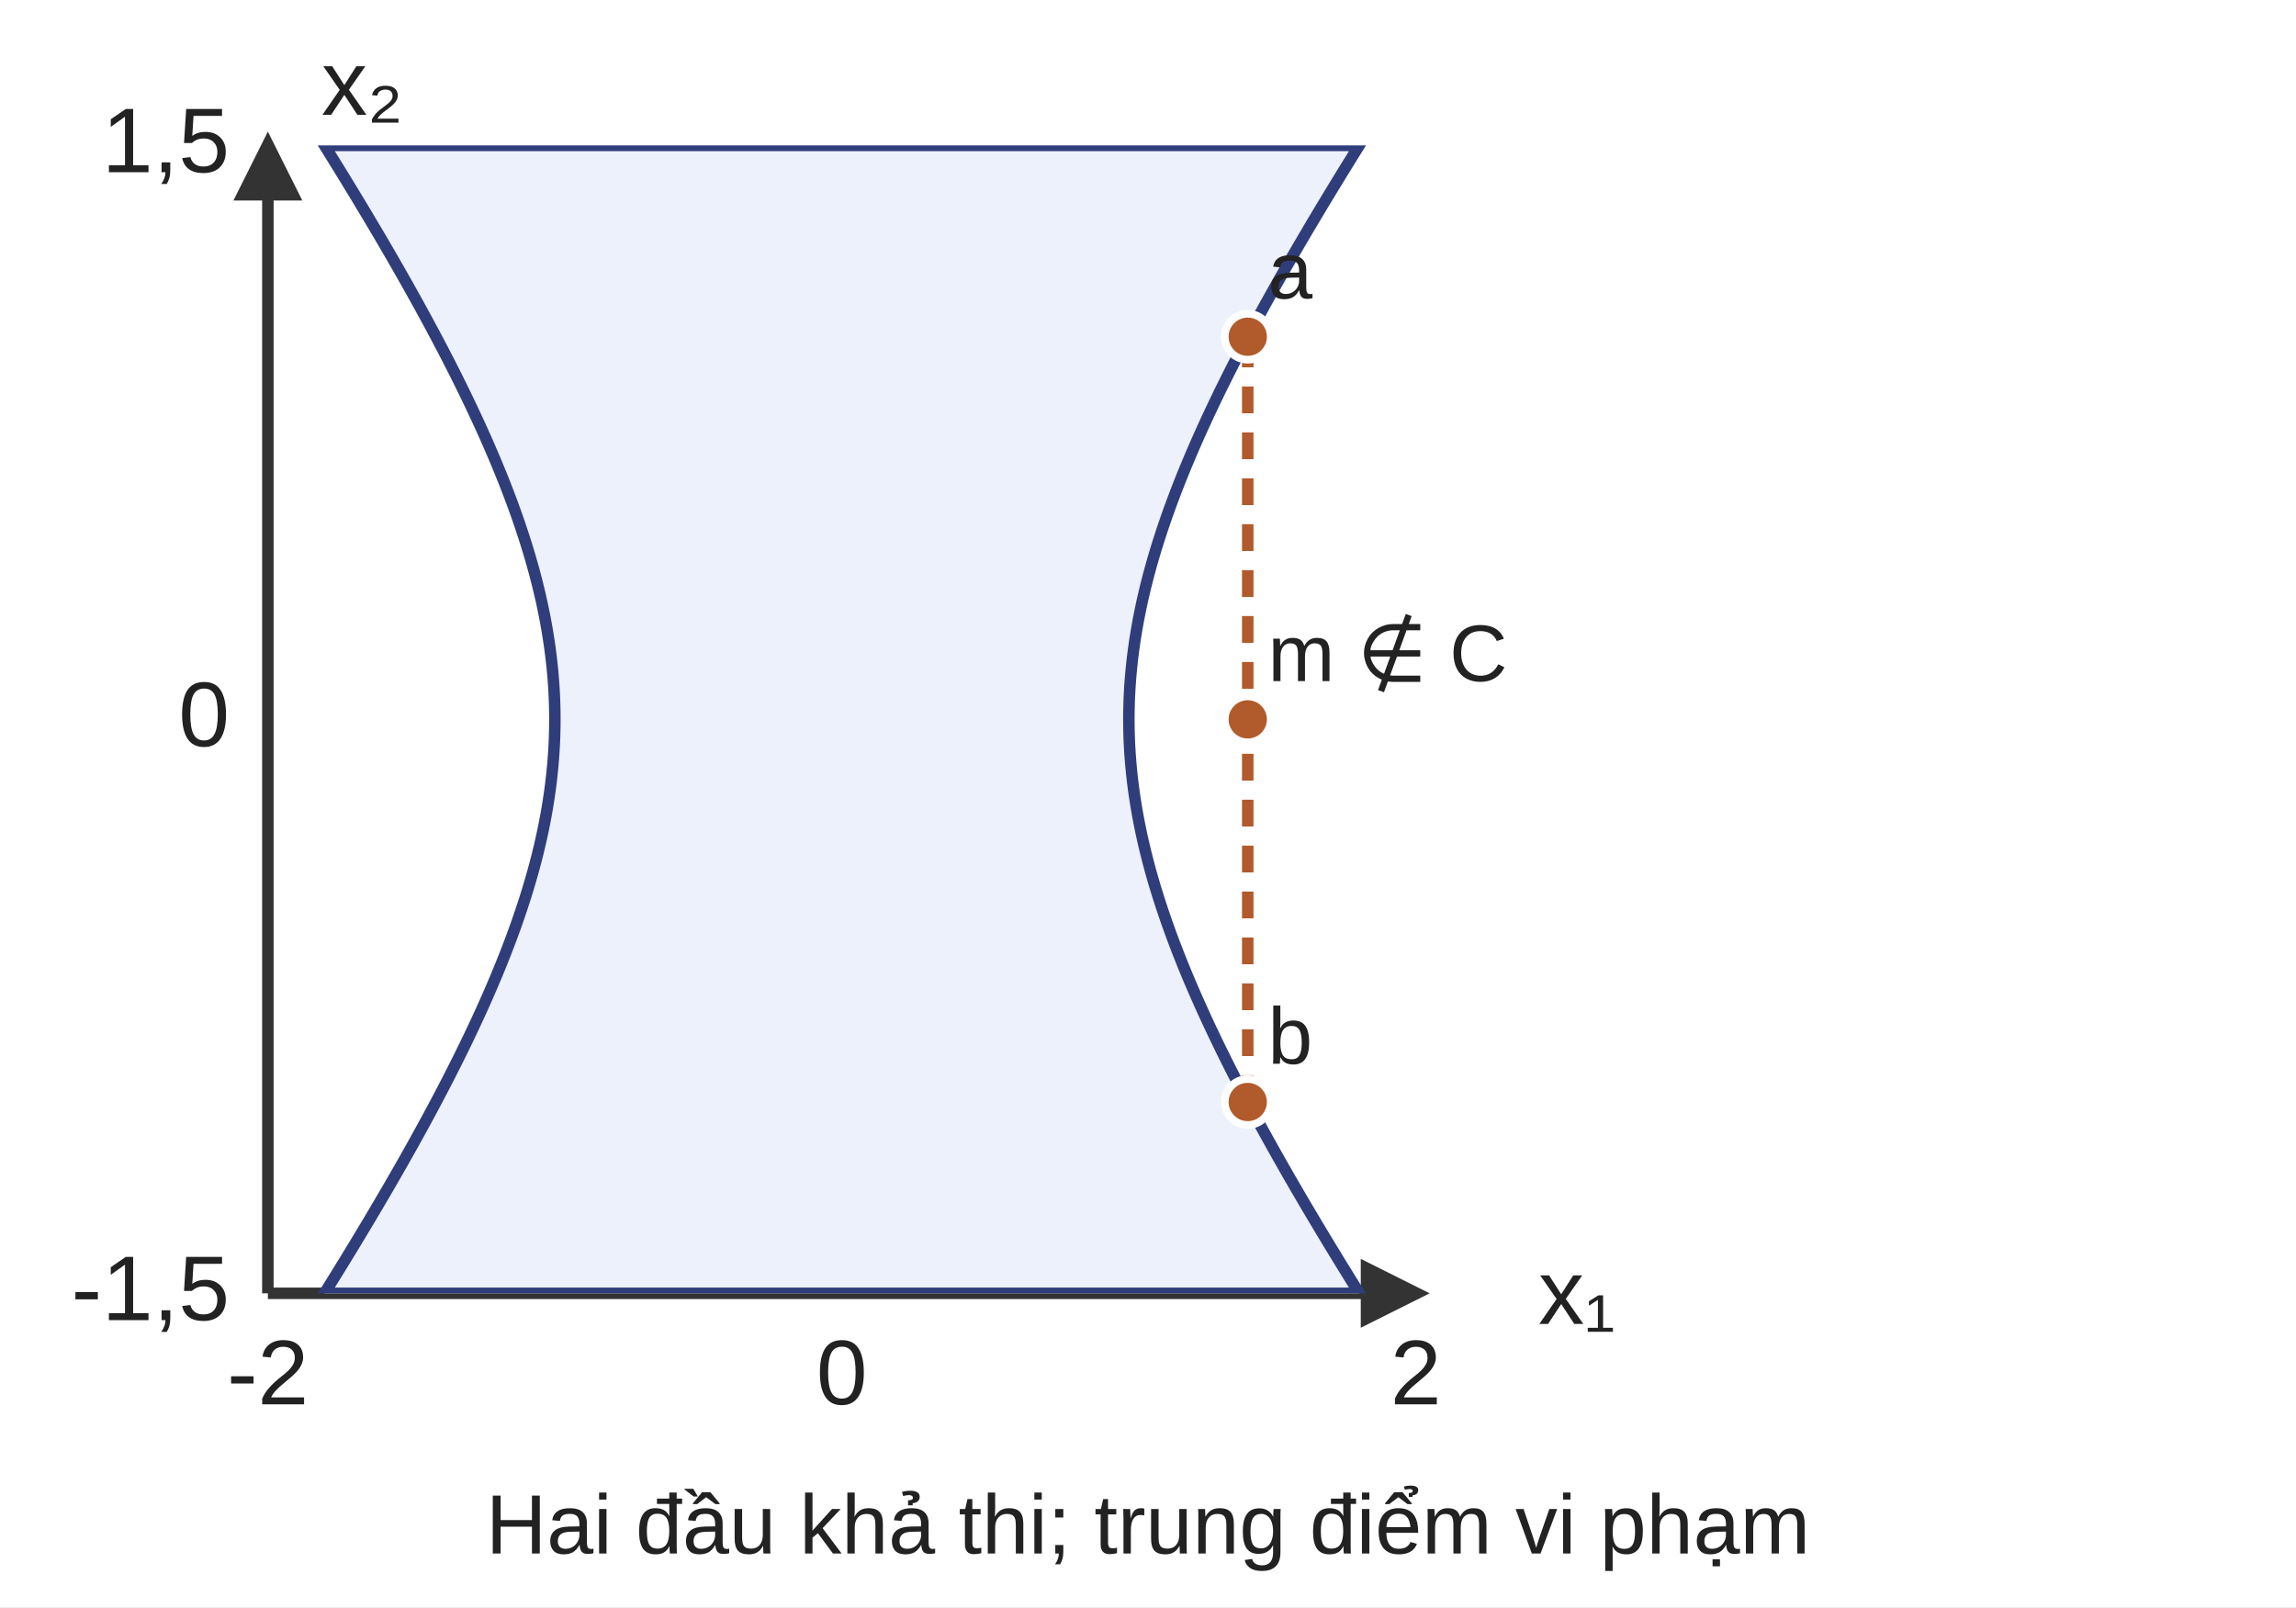
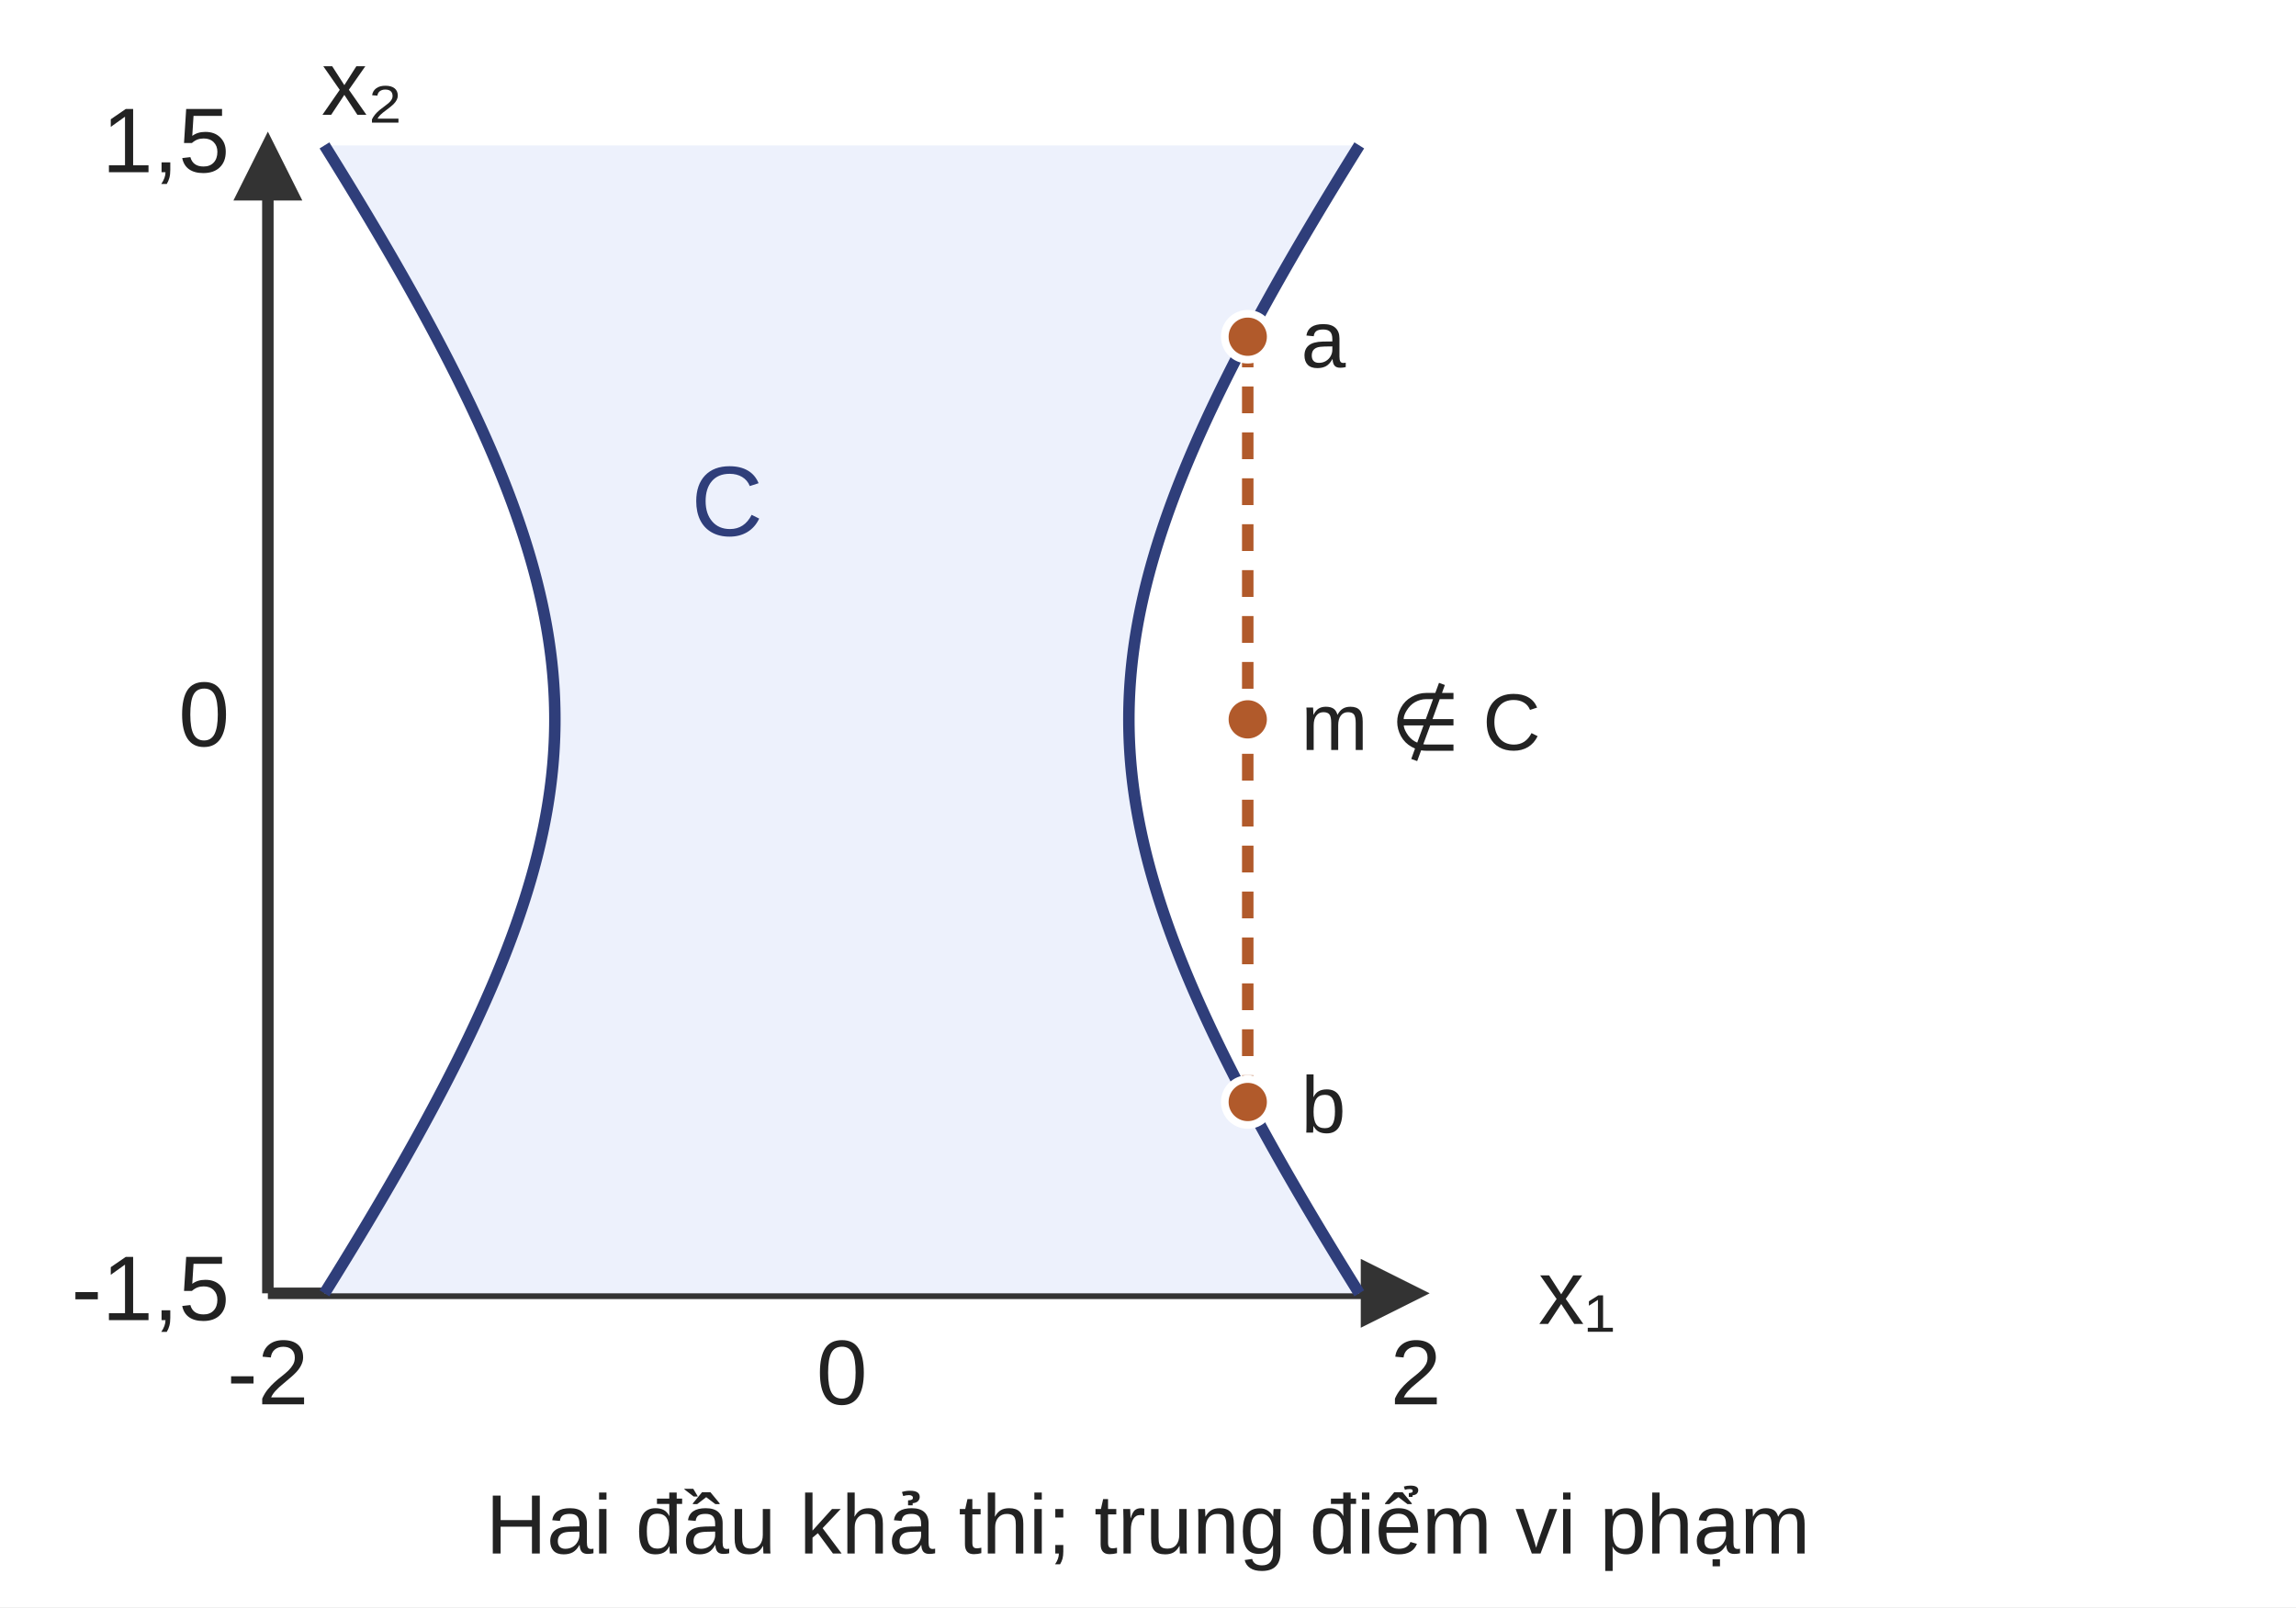
- <svg xmlns="http://www.w3.org/2000/svg" viewBox="0 0 600 420" role="img" aria-labelledby="title">
+ <svg xmlns="http://www.w3.org/2000/svg" viewBox="0 0 600 420" role="img" aria-labelledby="title desc">
  <rect width="600" height="420" fill="#fff" />
  <defs>
    <clipPath id="plot">
      <rect x="70" y="38" width="300" height="300" />
    </clipPath>
    <marker id="arrow" viewBox="0 0 10 10" refX="8" refY="5" markerWidth="6" markerHeight="6" orient="auto">
      <path d="M0,0 L10,5 L0,10" fill="#333" />
    </marker>
  </defs>
  <g font-family="Arial,sans-serif" font-size="24" fill="#222">
    <line x1="70.0" y1="338.0" x2="370.0" y2="338.0" stroke="#333" stroke-width="3" stroke-dasharray="" marker-end="url(#arrow)" />
    <line x1="70.0" y1="338.0" x2="70.0" y2="38.0" stroke="#333" stroke-width="3" stroke-dasharray="" marker-end="url(#arrow)" />
    <text x="402.00" y="346.00" text-anchor="start" fill="#222" font-size="24">x₁</text>
    <text x="84.00" y="30.00" text-anchor="start" fill="#222" font-size="24">x₂</text>
    <text x="70.00" y="367.00" text-anchor="middle" fill="#222" font-size="24">-2</text>
    <text x="220.00" y="367.00" text-anchor="middle" fill="#222" font-size="24">0</text>
    <text x="370.00" y="367.00" text-anchor="middle" fill="#222" font-size="24">2</text>
    <text x="60.00" y="345.00" text-anchor="end" fill="#222" font-size="24">-1,5</text>
    <text x="60.00" y="195.00" text-anchor="end" fill="#222" font-size="24">0</text>
    <text x="60.00" y="45.00" text-anchor="end" fill="#222" font-size="24">1,5</text>
-     <path d="M84.792,338.000 L85.726,336.500 L86.658,335.000 L87.587,333.500 L88.512,332.000 L89.435,330.500 L90.354,329.000 L91.270,327.500 L92.183,326.000 L93.092,324.500 L93.998,323.000 L94.900,321.500 L95.799,320.000 L96.693,318.500 L97.584,317.000 L98.472,315.500 L99.355,314.000 L100.234,312.500 L101.109,311.000 L101.980,309.500 L102.846,308.000 L103.708,306.500 L104.566,305.000 L105.419,303.500 L106.267,302.000 L107.110,300.500 L107.948,299.000 L108.782,297.500 L109.610,296.000 L110.433,294.500 L111.250,293.000 L112.062,291.500 L112.868,290.000 L113.668,288.500 L114.463,287.000 L115.251,285.500 L116.034,284.000 L116.810,282.500 L117.579,281.000 L118.342,279.500 L119.098,278.000 L119.847,276.500 L120.589,275.000 L121.324,273.500 L122.051,272.000 L122.771,270.500 L123.483,269.000 L124.187,267.500 L124.883,266.000 L125.571,264.500 L126.250,263.000 L126.921,261.500 L127.582,260.000 L128.235,258.500 L128.879,257.000 L129.513,255.500 L130.138,254.000 L130.752,252.500 L131.357,251.000 L131.952,249.500 L132.536,248.000 L133.109,246.500 L133.672,245.000 L134.223,243.500 L134.764,242.000 L135.292,240.500 L135.809,239.000 L136.314,237.500 L136.807,236.000 L137.288,234.500 L137.756,233.000 L138.211,231.500 L138.654,230.000 L139.083,228.500 L139.498,227.000 L139.900,225.500 L140.288,224.000 L140.662,222.500 L141.022,221.000 L141.367,219.500 L141.698,218.000 L142.014,216.500 L142.314,215.000 L142.600,213.500 L142.870,212.000 L143.125,210.500 L143.364,209.000 L143.587,207.500 L143.795,206.000 L143.986,204.500 L144.161,203.000 L144.320,201.500 L144.462,200.000 L144.588,198.500 L144.697,197.000 L144.789,195.500 L144.865,194.000 L144.924,192.500 L144.966,191.000 L144.992,189.500 L145.000,188.000 L144.992,186.500 L144.966,185.000 L144.924,183.500 L144.865,182.000 L144.789,180.500 L144.697,179.000 L144.588,177.500 L144.462,176.000 L144.320,174.500 L144.161,173.000 L143.986,171.500 L143.795,170.000 L143.587,168.500 L143.364,167.000 L143.125,165.500 L142.870,164.000 L142.600,162.500 L142.314,161.000 L142.014,159.500 L141.698,158.000 L141.367,156.500 L141.022,155.000 L140.662,153.500 L140.288,152.000 L139.900,150.500 L139.498,149.000 L139.083,147.500 L138.654,146.000 L138.211,144.500 L137.756,143.000 L137.288,141.500 L136.807,140.000 L136.314,138.500 L135.809,137.000 L135.292,135.500 L134.764,134.000 L134.223,132.500 L133.672,131.000 L133.109,129.500 L132.536,128.000 L131.952,126.500 L131.357,125.000 L130.752,123.500 L130.138,122.000 L129.513,120.500 L128.879,119.000 L128.235,117.500 L127.582,116.000 L126.921,114.500 L126.250,113.000 L125.571,111.500 L124.883,110.000 L124.187,108.500 L123.483,107.000 L122.771,105.500 L122.051,104.000 L121.324,102.500 L120.589,101.000 L119.847,99.500 L119.098,98.000 L118.342,96.500 L117.579,95.000 L116.810,93.500 L116.034,92.000 L115.251,90.500 L114.463,89.000 L113.668,87.500 L112.868,86.000 L112.062,84.500 L111.250,83.000 L110.433,81.500 L109.610,80.000 L108.782,78.500 L107.948,77.000 L107.110,75.500 L106.267,74.000 L105.419,72.500 L104.566,71.000 L103.708,69.500 L102.846,68.000 L101.980,66.500 L101.109,65.000 L100.234,63.500 L99.355,62.000 L98.472,60.500 L97.584,59.000 L96.693,57.500 L95.799,56.000 L94.900,54.500 L93.998,53.000 L93.092,51.500 L92.183,50.000 L91.270,48.500 L90.354,47.000 L89.435,45.500 L88.512,44.000 L87.587,42.500 L86.658,41.000 L85.726,39.500 L84.792,38.000 L355.208,38.000 L354.274,39.500 L353.342,41.000 L352.413,42.500 L351.488,44.000 L350.565,45.500 L349.646,47.000 L348.730,48.500 L347.817,50.000 L346.908,51.500 L346.002,53.000 L345.100,54.500 L344.201,56.000 L343.307,57.500 L342.416,59.000 L341.528,60.500 L340.645,62.000 L339.766,63.500 L338.891,65.000 L338.020,66.500 L337.154,68.000 L336.292,69.500 L335.434,71.000 L334.581,72.500 L333.733,74.000 L332.890,75.500 L332.052,77.000 L331.218,78.500 L330.390,80.000 L329.567,81.500 L328.750,83.000 L327.938,84.500 L327.132,86.000 L326.332,87.500 L325.537,89.000 L324.749,90.500 L323.966,92.000 L323.190,93.500 L322.421,95.000 L321.658,96.500 L320.902,98.000 L320.153,99.500 L319.411,101.000 L318.676,102.500 L317.949,104.000 L317.229,105.500 L316.517,107.000 L315.813,108.500 L315.117,110.000 L314.429,111.500 L313.750,113.000 L313.079,114.500 L312.418,116.000 L311.765,117.500 L311.121,119.000 L310.487,120.500 L309.862,122.000 L309.248,123.500 L308.643,125.000 L308.048,126.500 L307.464,128.000 L306.891,129.500 L306.328,131.000 L305.777,132.500 L305.236,134.000 L304.708,135.500 L304.191,137.000 L303.686,138.500 L303.193,140.000 L302.712,141.500 L302.244,143.000 L301.789,144.500 L301.346,146.000 L300.917,147.500 L300.502,149.000 L300.100,150.500 L299.712,152.000 L299.338,153.500 L298.978,155.000 L298.633,156.500 L298.302,158.000 L297.986,159.500 L297.686,161.000 L297.400,162.500 L297.130,164.000 L296.875,165.500 L296.636,167.000 L296.413,168.500 L296.205,170.000 L296.014,171.500 L295.839,173.000 L295.680,174.500 L295.538,176.000 L295.412,177.500 L295.303,179.000 L295.211,180.500 L295.135,182.000 L295.076,183.500 L295.034,185.000 L295.008,186.500 L295.000,188.000 L295.008,189.500 L295.034,191.000 L295.076,192.500 L295.135,194.000 L295.211,195.500 L295.303,197.000 L295.412,198.500 L295.538,200.000 L295.680,201.500 L295.839,203.000 L296.014,204.500 L296.205,206.000 L296.413,207.500 L296.636,209.000 L296.875,210.500 L297.130,212.000 L297.400,213.500 L297.686,215.000 L297.986,216.500 L298.302,218.000 L298.633,219.500 L298.978,221.000 L299.338,222.500 L299.712,224.000 L300.100,225.500 L300.502,227.000 L300.917,228.500 L301.346,230.000 L301.789,231.500 L302.244,233.000 L302.712,234.500 L303.193,236.000 L303.686,237.500 L304.191,239.000 L304.708,240.500 L305.236,242.000 L305.777,243.500 L306.328,245.000 L306.891,246.500 L307.464,248.000 L308.048,249.500 L308.643,251.000 L309.248,252.500 L309.862,254.000 L310.487,255.500 L311.121,257.000 L311.765,258.500 L312.418,260.000 L313.079,261.500 L313.750,263.000 L314.429,264.500 L315.117,266.000 L315.813,267.500 L316.517,269.000 L317.229,270.500 L317.949,272.000 L318.676,273.500 L319.411,275.000 L320.153,276.500 L320.902,278.000 L321.658,279.500 L322.421,281.000 L323.190,282.500 L323.966,284.000 L324.749,285.500 L325.537,287.000 L326.332,288.500 L327.132,290.000 L327.938,291.500 L328.750,293.000 L329.567,294.500 L330.390,296.000 L331.218,297.500 L332.052,299.000 L332.890,300.500 L333.733,302.000 L334.581,303.500 L335.434,305.000 L336.292,306.500 L337.154,308.000 L338.020,309.500 L338.891,311.000 L339.766,312.500 L340.645,314.000 L341.528,315.500 L342.416,317.000 L343.307,318.500 L344.201,320.000 L345.100,321.500 L346.002,323.000 L346.908,324.500 L347.817,326.000 L348.730,327.500 L349.646,329.000 L350.565,330.500 L351.488,332.000 L352.413,333.500 L353.342,335.000 L354.274,336.500 L355.208,338.000 Z" fill="#edf1fc" stroke="#2f3e7a" stroke-width="3" stroke-dasharray="" clip-path="url(#plot)" />
+     <path d="M84.792,338.000 L85.726,336.500 L86.658,335.000 L87.587,333.500 L88.512,332.000 L89.435,330.500 L90.354,329.000 L91.270,327.500 L92.183,326.000 L93.092,324.500 L93.998,323.000 L94.900,321.500 L95.799,320.000 L96.693,318.500 L97.584,317.000 L98.472,315.500 L99.355,314.000 L100.234,312.500 L101.109,311.000 L101.980,309.500 L102.846,308.000 L103.708,306.500 L104.566,305.000 L105.419,303.500 L106.267,302.000 L107.110,300.500 L107.948,299.000 L108.782,297.500 L109.610,296.000 L110.433,294.500 L111.250,293.000 L112.062,291.500 L112.868,290.000 L113.668,288.500 L114.463,287.000 L115.251,285.500 L116.034,284.000 L116.810,282.500 L117.579,281.000 L118.342,279.500 L119.098,278.000 L119.847,276.500 L120.589,275.000 L121.324,273.500 L122.051,272.000 L122.771,270.500 L123.483,269.000 L124.187,267.500 L124.883,266.000 L125.571,264.500 L126.250,263.000 L126.921,261.500 L127.582,260.000 L128.235,258.500 L128.879,257.000 L129.513,255.500 L130.138,254.000 L130.752,252.500 L131.357,251.000 L131.952,249.500 L132.536,248.000 L133.109,246.500 L133.672,245.000 L134.223,243.500 L134.764,242.000 L135.292,240.500 L135.809,239.000 L136.314,237.500 L136.807,236.000 L137.288,234.500 L137.756,233.000 L138.211,231.500 L138.654,230.000 L139.083,228.500 L139.498,227.000 L139.900,225.500 L140.288,224.000 L140.662,222.500 L141.022,221.000 L141.367,219.500 L141.698,218.000 L142.014,216.500 L142.314,215.000 L142.600,213.500 L142.870,212.000 L143.125,210.500 L143.364,209.000 L143.587,207.500 L143.795,206.000 L143.986,204.500 L144.161,203.000 L144.320,201.500 L144.462,200.000 L144.588,198.500 L144.697,197.000 L144.789,195.500 L144.865,194.000 L144.924,192.500 L144.966,191.000 L144.992,189.500 L145.000,188.000 L144.992,186.500 L144.966,185.000 L144.924,183.500 L144.865,182.000 L144.789,180.500 L144.697,179.000 L144.588,177.500 L144.462,176.000 L144.320,174.500 L144.161,173.000 L143.986,171.500 L143.795,170.000 L143.587,168.500 L143.364,167.000 L143.125,165.500 L142.870,164.000 L142.600,162.500 L142.314,161.000 L142.014,159.500 L141.698,158.000 L141.367,156.500 L141.022,155.000 L140.662,153.500 L140.288,152.000 L139.900,150.500 L139.498,149.000 L139.083,147.500 L138.654,146.000 L138.211,144.500 L137.756,143.000 L137.288,141.500 L136.807,140.000 L136.314,138.500 L135.809,137.000 L135.292,135.500 L134.764,134.000 L134.223,132.500 L133.672,131.000 L133.109,129.500 L132.536,128.000 L131.952,126.500 L131.357,125.000 L130.752,123.500 L130.138,122.000 L129.513,120.500 L128.879,119.000 L128.235,117.500 L127.582,116.000 L126.921,114.500 L126.250,113.000 L125.571,111.500 L124.883,110.000 L124.187,108.500 L123.483,107.000 L122.771,105.500 L122.051,104.000 L121.324,102.500 L120.589,101.000 L119.847,99.500 L119.098,98.000 L118.342,96.500 L117.579,95.000 L116.810,93.500 L116.034,92.000 L115.251,90.500 L114.463,89.000 L113.668,87.500 L112.868,86.000 L112.062,84.500 L111.250,83.000 L110.433,81.500 L109.610,80.000 L108.782,78.500 L107.948,77.000 L107.110,75.500 L106.267,74.000 L105.419,72.500 L104.566,71.000 L103.708,69.500 L102.846,68.000 L101.980,66.500 L101.109,65.000 L100.234,63.500 L99.355,62.000 L98.472,60.500 L97.584,59.000 L96.693,57.500 L95.799,56.000 L94.900,54.500 L93.998,53.000 L93.092,51.500 L92.183,50.000 L91.270,48.500 L90.354,47.000 L89.435,45.500 L88.512,44.000 L87.587,42.500 L86.658,41.000 L85.726,39.500 L84.792,38.000 L355.208,38.000 L354.274,39.500 L353.342,41.000 L352.413,42.500 L351.488,44.000 L350.565,45.500 L349.646,47.000 L348.730,48.500 L347.817,50.000 L346.908,51.500 L346.002,53.000 L345.100,54.500 L344.201,56.000 L343.307,57.500 L342.416,59.000 L341.528,60.500 L340.645,62.000 L339.766,63.500 L338.891,65.000 L338.020,66.500 L337.154,68.000 L336.292,69.500 L335.434,71.000 L334.581,72.500 L333.733,74.000 L332.890,75.500 L332.052,77.000 L331.218,78.500 L330.390,80.000 L329.567,81.500 L328.750,83.000 L327.938,84.500 L327.132,86.000 L326.332,87.500 L325.537,89.000 L324.749,90.500 L323.966,92.000 L323.190,93.500 L322.421,95.000 L321.658,96.500 L320.902,98.000 L320.153,99.500 L319.411,101.000 L318.676,102.500 L317.949,104.000 L317.229,105.500 L316.517,107.000 L315.813,108.500 L315.117,110.000 L314.429,111.500 L313.750,113.000 L313.079,114.500 L312.418,116.000 L311.765,117.500 L311.121,119.000 L310.487,120.500 L309.862,122.000 L309.248,123.500 L308.643,125.000 L308.048,126.500 L307.464,128.000 L306.891,129.500 L306.328,131.000 L305.777,132.500 L305.236,134.000 L304.708,135.500 L304.191,137.000 L303.686,138.500 L303.193,140.000 L302.712,141.500 L302.244,143.000 L301.789,144.500 L301.346,146.000 L300.917,147.500 L300.502,149.000 L300.100,150.500 L299.712,152.000 L299.338,153.500 L298.978,155.000 L298.633,156.500 L298.302,158.000 L297.986,159.500 L297.686,161.000 L297.400,162.500 L297.130,164.000 L296.875,165.500 L296.636,167.000 L296.413,168.500 L296.205,170.000 L296.014,171.500 L295.839,173.000 L295.680,174.500 L295.538,176.000 L295.412,177.500 L295.303,179.000 L295.211,180.500 L295.135,182.000 L295.076,183.500 L295.034,185.000 L295.008,186.500 L295.000,188.000 L295.008,189.500 L295.034,191.000 L295.076,192.500 L295.135,194.000 L295.211,195.500 L295.303,197.000 L295.412,198.500 L295.538,200.000 L295.680,201.500 L295.839,203.000 L296.014,204.500 L296.205,206.000 L296.413,207.500 L296.636,209.000 L296.875,210.500 L297.130,212.000 L297.400,213.500 L297.686,215.000 L297.986,216.500 L298.302,218.000 L298.633,219.500 L298.978,221.000 L299.338,222.500 L299.712,224.000 L300.100,225.500 L300.502,227.000 L300.917,228.500 L301.346,230.000 L301.789,231.500 L302.244,233.000 L302.712,234.500 L303.193,236.000 L303.686,237.500 L304.191,239.000 L304.708,240.500 L305.236,242.000 L305.777,243.500 L306.328,245.000 L306.891,246.500 L307.464,248.000 L308.048,249.500 L308.643,251.000 L309.248,252.500 L309.862,254.000 L310.487,255.500 L311.121,257.000 L311.765,258.500 L312.418,260.000 L313.079,261.500 L313.750,263.000 L314.429,264.500 L315.117,266.000 L315.813,267.500 L316.517,269.000 L317.229,270.500 L317.949,272.000 L318.676,273.500 L319.411,275.000 L320.153,276.500 L320.902,278.000 L321.658,279.500 L322.421,281.000 L323.190,282.500 L323.966,284.000 L324.749,285.500 L325.537,287.000 L326.332,288.500 L327.132,290.000 L327.938,291.500 L328.750,293.000 L329.567,294.500 L330.390,296.000 L331.218,297.500 L332.052,299.000 L332.890,300.500 L333.733,302.000 L334.581,303.500 L335.434,305.000 L336.292,306.500 L337.154,308.000 L338.020,309.500 L338.891,311.000 L339.766,312.500 L340.645,314.000 L341.528,315.500 L342.416,317.000 L343.307,318.500 L344.201,320.000 L345.100,321.500 L346.002,323.000 L346.908,324.500 L347.817,326.000 L348.730,327.500 L349.646,329.000 L350.565,330.500 L351.488,332.000 L352.413,333.500 L353.342,335.000 L354.274,336.500 L355.208,338.000 Z" fill="#edf1fc" stroke="none" clip-path="url(#plot)" />
+     <path d="M84.792,338.000 L85.726,336.500 L86.658,335.000 L87.587,333.500 L88.512,332.000 L89.435,330.500 L90.354,329.000 L91.270,327.500 L92.183,326.000 L93.092,324.500 L93.998,323.000 L94.900,321.500 L95.799,320.000 L96.693,318.500 L97.584,317.000 L98.472,315.500 L99.355,314.000 L100.234,312.500 L101.109,311.000 L101.980,309.500 L102.846,308.000 L103.708,306.500 L104.566,305.000 L105.419,303.500 L106.267,302.000 L107.110,300.500 L107.948,299.000 L108.782,297.500 L109.610,296.000 L110.433,294.500 L111.250,293.000 L112.062,291.500 L112.868,290.000 L113.668,288.500 L114.463,287.000 L115.251,285.500 L116.034,284.000 L116.810,282.500 L117.579,281.000 L118.342,279.500 L119.098,278.000 L119.847,276.500 L120.589,275.000 L121.324,273.500 L122.051,272.000 L122.771,270.500 L123.483,269.000 L124.187,267.500 L124.883,266.000 L125.571,264.500 L126.250,263.000 L126.921,261.500 L127.582,260.000 L128.235,258.500 L128.879,257.000 L129.513,255.500 L130.138,254.000 L130.752,252.500 L131.357,251.000 L131.952,249.500 L132.536,248.000 L133.109,246.500 L133.672,245.000 L134.223,243.500 L134.764,242.000 L135.292,240.500 L135.809,239.000 L136.314,237.500 L136.807,236.000 L137.288,234.500 L137.756,233.000 L138.211,231.500 L138.654,230.000 L139.083,228.500 L139.498,227.000 L139.900,225.500 L140.288,224.000 L140.662,222.500 L141.022,221.000 L141.367,219.500 L141.698,218.000 L142.014,216.500 L142.314,215.000 L142.600,213.500 L142.870,212.000 L143.125,210.500 L143.364,209.000 L143.587,207.500 L143.795,206.000 L143.986,204.500 L144.161,203.000 L144.320,201.500 L144.462,200.000 L144.588,198.500 L144.697,197.000 L144.789,195.500 L144.865,194.000 L144.924,192.500 L144.966,191.000 L144.992,189.500 L145.000,188.000 L144.992,186.500 L144.966,185.000 L144.924,183.500 L144.865,182.000 L144.789,180.500 L144.697,179.000 L144.588,177.500 L144.462,176.000 L144.320,174.500 L144.161,173.000 L143.986,171.500 L143.795,170.000 L143.587,168.500 L143.364,167.000 L143.125,165.500 L142.870,164.000 L142.600,162.500 L142.314,161.000 L142.014,159.500 L141.698,158.000 L141.367,156.500 L141.022,155.000 L140.662,153.500 L140.288,152.000 L139.900,150.500 L139.498,149.000 L139.083,147.500 L138.654,146.000 L138.211,144.500 L137.756,143.000 L137.288,141.500 L136.807,140.000 L136.314,138.500 L135.809,137.000 L135.292,135.500 L134.764,134.000 L134.223,132.500 L133.672,131.000 L133.109,129.500 L132.536,128.000 L131.952,126.500 L131.357,125.000 L130.752,123.500 L130.138,122.000 L129.513,120.500 L128.879,119.000 L128.235,117.500 L127.582,116.000 L126.921,114.500 L126.250,113.000 L125.571,111.500 L124.883,110.000 L124.187,108.500 L123.483,107.000 L122.771,105.500 L122.051,104.000 L121.324,102.500 L120.589,101.000 L119.847,99.500 L119.098,98.000 L118.342,96.500 L117.579,95.000 L116.810,93.500 L116.034,92.000 L115.251,90.500 L114.463,89.000 L113.668,87.500 L112.868,86.000 L112.062,84.500 L111.250,83.000 L110.433,81.500 L109.610,80.000 L108.782,78.500 L107.948,77.000 L107.110,75.500 L106.267,74.000 L105.419,72.500 L104.566,71.000 L103.708,69.500 L102.846,68.000 L101.980,66.500 L101.109,65.000 L100.234,63.500 L99.355,62.000 L98.472,60.500 L97.584,59.000 L96.693,57.500 L95.799,56.000 L94.900,54.500 L93.998,53.000 L93.092,51.500 L92.183,50.000 L91.270,48.500 L90.354,47.000 L89.435,45.500 L88.512,44.000 L87.587,42.500 L86.658,41.000 L85.726,39.500 L84.792,38.000" fill="none" stroke="#2f3e7a" stroke-width="3" />
+     <path d="M355.208,38.000 L354.274,39.500 L353.342,41.000 L352.413,42.500 L351.488,44.000 L350.565,45.500 L349.646,47.000 L348.730,48.500 L347.817,50.000 L346.908,51.500 L346.002,53.000 L345.100,54.500 L344.201,56.000 L343.307,57.500 L342.416,59.000 L341.528,60.500 L340.645,62.000 L339.766,63.500 L338.891,65.000 L338.020,66.500 L337.154,68.000 L336.292,69.500 L335.434,71.000 L334.581,72.500 L333.733,74.000 L332.890,75.500 L332.052,77.000 L331.218,78.500 L330.390,80.000 L329.567,81.500 L328.750,83.000 L327.938,84.500 L327.132,86.000 L326.332,87.500 L325.537,89.000 L324.749,90.500 L323.966,92.000 L323.190,93.500 L322.421,95.000 L321.658,96.500 L320.902,98.000 L320.153,99.500 L319.411,101.000 L318.676,102.500 L317.949,104.000 L317.229,105.500 L316.517,107.000 L315.813,108.500 L315.117,110.000 L314.429,111.500 L313.750,113.000 L313.079,114.500 L312.418,116.000 L311.765,117.500 L311.121,119.000 L310.487,120.500 L309.862,122.000 L309.248,123.500 L308.643,125.000 L308.048,126.500 L307.464,128.000 L306.891,129.500 L306.328,131.000 L305.777,132.500 L305.236,134.000 L304.708,135.500 L304.191,137.000 L303.686,138.500 L303.193,140.000 L302.712,141.500 L302.244,143.000 L301.789,144.500 L301.346,146.000 L300.917,147.500 L300.502,149.000 L300.100,150.500 L299.712,152.000 L299.338,153.500 L298.978,155.000 L298.633,156.500 L298.302,158.000 L297.986,159.500 L297.686,161.000 L297.400,162.500 L297.130,164.000 L296.875,165.500 L296.636,167.000 L296.413,168.500 L296.205,170.000 L296.014,171.500 L295.839,173.000 L295.680,174.500 L295.538,176.000 L295.412,177.500 L295.303,179.000 L295.211,180.500 L295.135,182.000 L295.076,183.500 L295.034,185.000 L295.008,186.500 L295.000,188.000 L295.008,189.500 L295.034,191.000 L295.076,192.500 L295.135,194.000 L295.211,195.500 L295.303,197.000 L295.412,198.500 L295.538,200.000 L295.680,201.500 L295.839,203.000 L296.014,204.500 L296.205,206.000 L296.413,207.500 L296.636,209.000 L296.875,210.500 L297.130,212.000 L297.400,213.500 L297.686,215.000 L297.986,216.500 L298.302,218.000 L298.633,219.500 L298.978,221.000 L299.338,222.500 L299.712,224.000 L300.100,225.500 L300.502,227.000 L300.917,228.500 L301.346,230.000 L301.789,231.500 L302.244,233.000 L302.712,234.500 L303.193,236.000 L303.686,237.500 L304.191,239.000 L304.708,240.500 L305.236,242.000 L305.777,243.500 L306.328,245.000 L306.891,246.500 L307.464,248.000 L308.048,249.500 L308.643,251.000 L309.248,252.500 L309.862,254.000 L310.487,255.500 L311.121,257.000 L311.765,258.500 L312.418,260.000 L313.079,261.500 L313.750,263.000 L314.429,264.500 L315.117,266.000 L315.813,267.500 L316.517,269.000 L317.229,270.500 L317.949,272.000 L318.676,273.500 L319.411,275.000 L320.153,276.500 L320.902,278.000 L321.658,279.500 L322.421,281.000 L323.190,282.500 L323.966,284.000 L324.749,285.500 L325.537,287.000 L326.332,288.500 L327.132,290.000 L327.938,291.500 L328.750,293.000 L329.567,294.500 L330.390,296.000 L331.218,297.500 L332.052,299.000 L332.890,300.500 L333.733,302.000 L334.581,303.500 L335.434,305.000 L336.292,306.500 L337.154,308.000 L338.020,309.500 L338.891,311.000 L339.766,312.500 L340.645,314.000 L341.528,315.500 L342.416,317.000 L343.307,318.500 L344.201,320.000 L345.100,321.500 L346.002,323.000 L346.908,324.500 L347.817,326.000 L348.730,327.500 L349.646,329.000 L350.565,330.500 L351.488,332.000 L352.413,333.500 L353.342,335.000 L354.274,336.500 L355.208,338.000" fill="none" stroke="#2f3e7a" stroke-width="3" />
+     <text x="190" y="140" text-anchor="middle" fill="#2f3e7a" font-size="26">C</text>
    <line x1="326.066" y1="288.0" x2="326.066" y2="88.0" stroke="#b15a2b" stroke-width="3" stroke-dasharray="7 5" />
    <circle cx="326.066" cy="88.0" r="6" fill="#b15a2b" stroke="#fff" stroke-width="2" />
-     <text x="331.32" y="78.00" text-anchor="start" fill="#222" font-size="21">a</text>
+     <text x="340.00" y="96.00" text-anchor="start" fill="#222" font-size="21">a</text>
    <circle cx="326.066" cy="288.0" r="6" fill="#b15a2b" stroke="#fff" stroke-width="2" />
-     <text x="331.32" y="278.00" text-anchor="start" fill="#222" font-size="21">b</text>
+     <text x="340.00" y="296.00" text-anchor="start" fill="#222" font-size="21">b</text>
    <circle cx="326.066" cy="188.0" r="6" fill="#b15a2b" stroke="#fff" stroke-width="2" />
-     <text x="331.32" y="178.00" text-anchor="start" fill="#222" font-size="21">m ∉ C</text>
+     <text x="340.00" y="196.00" text-anchor="start" fill="#222" font-size="21">m ∉ C</text>
    <text x="300.00" y="406.00" text-anchor="middle" fill="#222" font-size="22">Hai đầu khả thi; trung điểm vi phạm</text>
  </g>
</svg>
